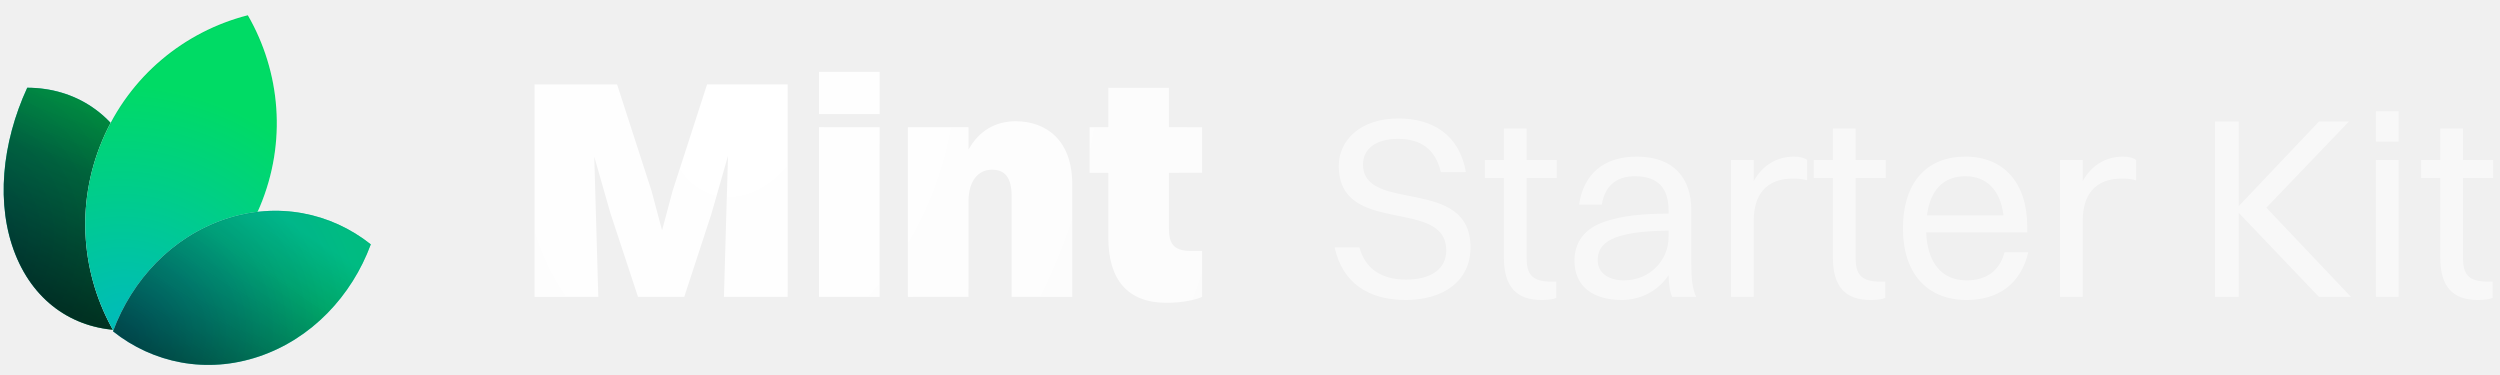
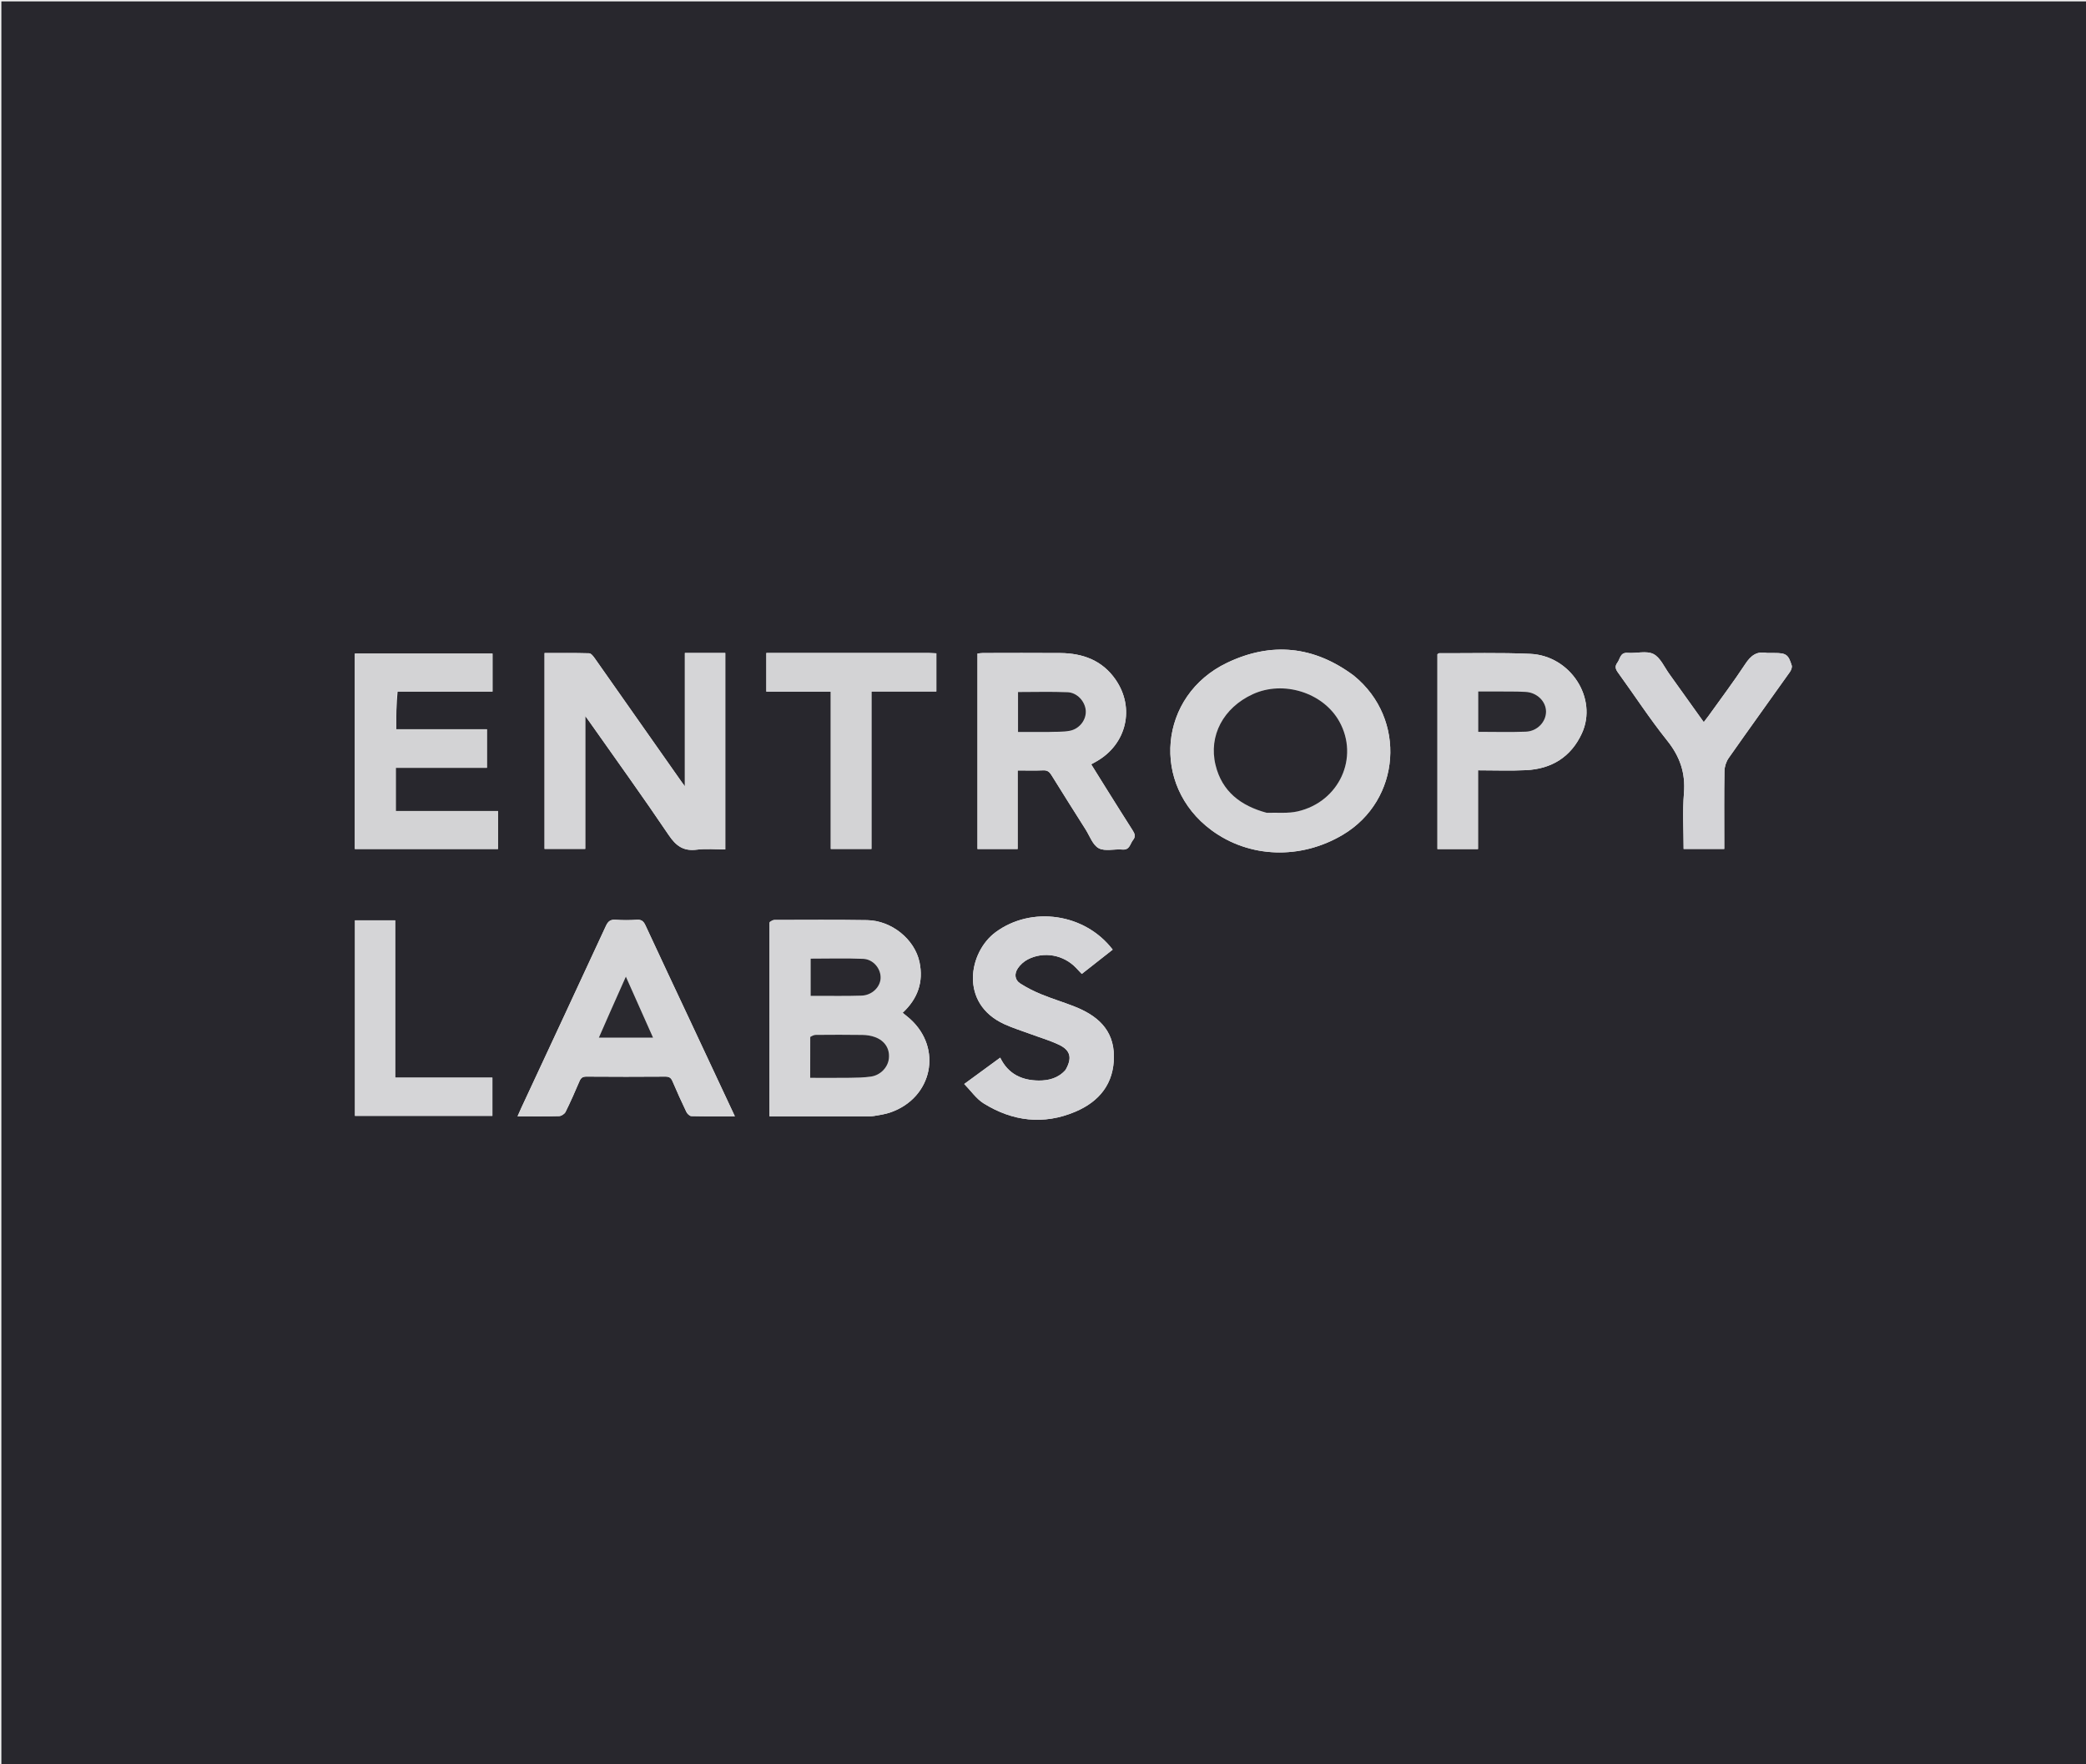
- <svg xmlns="http://www.w3.org/2000/svg" width="160" height="24" viewBox="0 0 160 24" fill="none">
-   <path d="M7.953 21.139C4.896 21.13 2.255 19.458 0.987 16.29C-0.28 13.121 0.109 9.163 1.744 5.615C4.801 5.624 7.442 7.296 8.71 10.465C9.977 13.633 9.588 17.591 7.953 21.139Z" fill="white" />
-   <path d="M7.953 21.139C4.896 21.13 2.255 19.458 0.987 16.29C-0.28 13.121 0.109 9.163 1.744 5.615C4.801 5.624 7.442 7.296 8.71 10.465C9.977 13.633 9.588 17.591 7.953 21.139Z" fill="url(#paint0_radial_115_109)" />
-   <path d="M7.953 21.139C4.896 21.13 2.255 19.458 0.987 16.29C-0.28 13.121 0.109 9.163 1.744 5.615C4.801 5.624 7.442 7.296 8.71 10.465C9.977 13.633 9.588 17.591 7.953 21.139Z" fill="black" fill-opacity="0.5" style="mix-blend-mode:hard-light" />
-   <path d="M7.953 21.139C4.896 21.13 2.255 19.458 0.987 16.29C-0.28 13.121 0.109 9.163 1.744 5.615C4.801 5.624 7.442 7.296 8.71 10.465C9.977 13.633 9.588 17.591 7.953 21.139Z" fill="url(#paint1_linear_115_109)" fill-opacity="0.5" style="mix-blend-mode:hard-light" />
-   <path d="M7.935 21.111C4.897 21.096 2.274 19.431 1.013 16.279C-0.248 13.124 0.136 9.182 1.762 5.643C4.8 5.659 7.423 7.324 8.684 10.476C9.945 13.63 9.561 17.572 7.935 21.111Z" stroke="url(#paint2_linear_115_109)" stroke-opacity="0.05" stroke-width="0.056" />
-   <path d="M7.31 21.257C11.354 20.221 14.884 17.375 16.628 13.236C18.373 9.097 17.945 4.587 15.86 0.976C11.816 2.012 8.287 4.858 6.542 8.998C4.797 13.137 5.225 17.646 7.31 21.257Z" fill="white" />
-   <path d="M7.31 21.257C11.354 20.221 14.884 17.375 16.628 13.236C18.373 9.097 17.945 4.587 15.86 0.976C11.816 2.012 8.287 4.858 6.542 8.998C4.797 13.137 5.225 17.646 7.31 21.257Z" fill="url(#paint3_radial_115_109)" />
-   <path d="M16.602 13.225C14.864 17.349 11.351 20.187 7.324 21.225C5.253 17.624 4.829 13.132 6.568 9.009C8.306 4.885 11.819 2.047 15.846 1.009C17.918 4.61 18.341 9.101 16.602 13.225Z" stroke="url(#paint4_linear_115_109)" stroke-opacity="0.05" stroke-width="0.056" />
-   <path d="M7.234 21.207C9.789 23.237 13.21 23.951 16.577 22.814C19.944 21.677 22.506 18.945 23.73 15.638C21.175 13.608 17.754 12.894 14.387 14.031C11.02 15.168 8.458 17.901 7.234 21.207Z" fill="white" />
-   <path d="M7.234 21.207C9.789 23.237 13.21 23.951 16.577 22.814C19.944 21.677 22.506 18.945 23.73 15.638C21.175 13.608 17.754 12.894 14.387 14.031C11.02 15.168 8.458 17.901 7.234 21.207Z" fill="url(#paint5_radial_115_109)" />
-   <path d="M7.234 21.207C9.789 23.237 13.21 23.951 16.577 22.814C19.944 21.677 22.506 18.945 23.73 15.638C21.175 13.608 17.754 12.894 14.387 14.031C11.02 15.168 8.458 17.901 7.234 21.207Z" fill="black" fill-opacity="0.2" style="mix-blend-mode:hard-light" />
-   <path d="M7.234 21.207C9.789 23.237 13.21 23.951 16.577 22.814C19.944 21.677 22.506 18.945 23.73 15.638C21.175 13.608 17.754 12.894 14.387 14.031C11.02 15.168 8.458 17.901 7.234 21.207Z" fill="url(#paint6_linear_115_109)" fill-opacity="0.5" style="mix-blend-mode:hard-light" />
-   <path d="M16.568 22.787C13.218 23.918 9.814 23.212 7.267 21.198C8.492 17.907 11.044 15.189 14.396 14.058C17.747 12.927 21.15 13.633 23.697 15.648C22.472 18.938 19.92 21.656 16.568 22.787Z" stroke="url(#paint7_linear_115_109)" stroke-opacity="0.05" stroke-width="0.056" />
-   <path d="M34.212 19V5.4H39.492L41.692 12.2L42.372 14.74L43.052 12.2L45.252 5.4H50.412V19H46.332L46.592 9.98L45.532 13.68L43.792 19H40.832L39.052 13.6L38.032 10.02L38.292 19H34.212ZM52.416 7.3V4.6H56.295V7.3H52.416ZM52.416 19V8.14H56.295V19H52.416ZM58.104 19V8.14H61.984V9.58C62.664 8.34 63.744 7.76 65.004 7.76C66.964 7.76 68.624 8.98 68.624 11.78V19H64.744V12.56C64.744 11.34 64.304 10.86 63.484 10.86C62.604 10.86 61.984 11.58 61.984 12.88V19H58.104ZM70.933 15.22V11.06H69.733V8.14H70.933V5.62H74.813V8.14H76.933V11.06H74.813V14.6C74.813 15.5 75.033 16.06 76.213 16.06H76.933V19C76.493 19.2 75.673 19.38 74.653 19.38C72.153 19.38 70.933 17.88 70.933 15.22Z" fill="url(#paint8_radial_115_109)" />
-   <path d="M87.232 10.519C87.232 13.687 94.112 11.229 94.112 15.832C94.112 17.994 92.364 19.198 89.971 19.198C87.562 19.198 85.912 18.093 85.417 15.832H87.001C87.364 17.169 88.371 17.895 89.987 17.895C91.671 17.895 92.561 17.152 92.561 16.03C92.561 12.598 85.681 15.155 85.681 10.618C85.681 9.001 87.034 7.582 89.509 7.582C91.671 7.582 93.403 8.621 93.816 11.014H92.215C91.868 9.529 90.912 8.886 89.476 8.886C88.057 8.886 87.232 9.529 87.232 10.519ZM96.25 16.476V11.393H95.029V10.239H96.25V8.226H97.702V10.239H99.632V11.393H97.702V16.476C97.702 17.532 98.015 18.026 99.302 18.026H99.599V19.066C99.434 19.148 99.071 19.198 98.659 19.198C97.025 19.198 96.25 18.323 96.25 16.476ZM102.516 13.093H101.064C101.345 11.162 102.615 10.024 104.76 10.024C107.103 10.024 108.242 11.393 108.242 13.44V16.888C108.242 17.895 108.324 18.521 108.555 19H107.021C106.856 18.654 106.806 18.142 106.79 17.614C106.047 18.72 104.859 19.198 103.803 19.198C101.988 19.198 100.767 18.357 100.767 16.69C100.767 15.486 101.427 14.611 102.714 14.182C103.902 13.786 105.107 13.687 106.79 13.671V13.473C106.79 12.053 106.13 11.278 104.628 11.278C103.374 11.278 102.698 11.971 102.516 13.093ZM102.252 16.657C102.252 17.465 102.929 17.944 103.952 17.944C105.569 17.944 106.79 16.674 106.79 15.172V14.759C103.061 14.793 102.252 15.585 102.252 16.657ZM110.787 19V10.239H112.239V11.591C112.833 10.519 113.774 10.024 114.83 10.024C115.176 10.024 115.49 10.107 115.655 10.239V11.542C115.407 11.46 115.094 11.427 114.747 11.427C112.998 11.427 112.239 12.515 112.239 14.1V19H110.787ZM117.305 16.476V11.393H116.084V10.239H117.305V8.226H118.757V10.239H120.688V11.393H118.757V16.476C118.757 17.532 119.071 18.026 120.358 18.026H120.655V19.066C120.49 19.148 120.127 19.198 119.714 19.198C118.081 19.198 117.305 18.323 117.305 16.476ZM129.809 16.145C129.33 18.192 127.862 19.198 125.865 19.198C123.324 19.198 121.79 17.482 121.79 14.627C121.79 11.658 123.324 10.024 125.783 10.024C128.258 10.024 129.743 11.723 129.743 14.512V14.875H123.275C123.357 16.838 124.281 17.944 125.865 17.944C127.103 17.944 127.977 17.35 128.291 16.145H129.809ZM125.783 11.278C124.38 11.278 123.539 12.152 123.324 13.786H128.225C128.027 12.169 127.152 11.278 125.783 11.278ZM131.843 19V10.239H133.295V11.591C133.889 10.519 134.829 10.024 135.885 10.024C136.232 10.024 136.545 10.107 136.71 10.239V11.542C136.463 11.46 136.149 11.427 135.803 11.427C134.054 11.427 133.295 12.515 133.295 14.1V19H131.843ZM141.763 19V7.78H143.281V13.192L148.413 7.78H150.327L145.047 13.291L150.459 19H148.413L143.281 13.621V19H141.763ZM152.06 9.067V7.12H153.512V9.067H152.06ZM152.06 19V10.239H153.512V19H152.06ZM156.178 16.476V11.393H154.957V10.239H156.178V8.226H157.63V10.239H159.56V11.393H157.63V16.476C157.63 17.532 157.943 18.026 159.23 18.026H159.527V19.066C159.362 19.148 158.999 19.198 158.587 19.198C156.953 19.198 156.178 18.323 156.178 16.476Z" fill="white" fill-opacity="0.55" />
-   <defs>
-     <radialGradient id="paint0_radial_115_109" cx="0" cy="0" r="1" gradientUnits="userSpaceOnUse" gradientTransform="translate(-3.00503 15.023) rotate(-10.029) scale(17.9572 17.784)">
-       <stop stop-color="#00B0BB" />
-       <stop offset="1" stop-color="#00DB65" />
-     </radialGradient>
-     <linearGradient id="paint1_linear_115_109" x1="7.39" y1="4.813" x2="1.63" y2="18.689" gradientUnits="userSpaceOnUse">
-       <stop stop-color="#18E299" />
-       <stop offset="1" />
-     </linearGradient>
-     <linearGradient id="paint2_linear_115_109" x1="7.948" y1="8.016" x2="1.761" y2="18.746" gradientUnits="userSpaceOnUse">
-       <stop />
-       <stop offset="1" stop-opacity="0" />
-     </linearGradient>
-     <radialGradient id="paint3_radial_115_109" cx="0" cy="0" r="1" gradientUnits="userSpaceOnUse" gradientTransform="translate(8.11404 20.8822) rotate(-75.7542) scale(21.6246 23.7772)">
-       <stop stop-color="#00BBBB" />
-       <stop offset="0.713" stop-color="#00DB65" />
-     </radialGradient>
-     <linearGradient id="paint4_linear_115_109" x1="7.602" y1="5.871" x2="15.556" y2="16.372" gradientUnits="userSpaceOnUse">
-       <stop />
-       <stop offset="1" stop-opacity="0" />
-     </linearGradient>
-     <radialGradient id="paint5_radial_115_109" cx="0" cy="0" r="1" gradientUnits="userSpaceOnUse" gradientTransform="translate(7.84537 21.5181) rotate(-20.3525) scale(18.5603 17.32)">
-       <stop stop-color="#00B0BB" />
-       <stop offset="1" stop-color="#00DB65" />
-     </radialGradient>
-     <linearGradient id="paint6_linear_115_109" x1="16.808" y1="13.007" x2="10.041" y2="22.994" gradientUnits="userSpaceOnUse">
-       <stop stop-color="#00B1BC" />
-       <stop offset="1" />
-     </linearGradient>
-     <linearGradient id="paint7_linear_115_109" x1="16.808" y1="13.007" x2="14.169" y2="23.841" gradientUnits="userSpaceOnUse">
-       <stop />
-       <stop offset="1" stop-opacity="0" />
-     </linearGradient>
-     <radialGradient id="paint8_radial_115_109" cx="0" cy="0" r="1" gradientUnits="userSpaceOnUse" gradientTransform="translate(47.2781 7) rotate(19.0047) scale(67.5582 85.7506)">
-       <stop stop-color="white" />
-       <stop offset="1" stop-color="white" stop-opacity="0.5" />
-     </radialGradient>
-   </defs>
+ <svg xmlns="http://www.w3.org/2000/svg" version="1.1" id="Layer_1" x="0px" y="0px" width="100%" viewBox="0 0 1519 1284" enable-background="new 0 0 1519 1284" xml:space="preserve">
+   <path fill="#28272D" opacity="1" stroke="none" d=" M899,1285   C599.333,1285 300.167,1285 1,1285   C1,857 1,429 1,1   C507.333,1 1013.666,1 1520,1   C1520,429 1520,856.999 1520,1285   C1313.167,1285 1106.333,1285 899,1285  M513.499,475.483   C508.755,475.483 504.01,475.483 498.721,475.483   C498.721,508.096 498.721,539.874 498.721,572.579   C497.385,570.761 496.68,569.838 496.013,568.888   C475.072,539.062 454.15,509.223 433.156,479.434   C432.083,477.911 430.437,475.735 429.004,475.693   C418.226,475.377 407.434,475.52 396.531,475.52   C396.531,523.412 396.531,570.749 396.531,618.139   C406.467,618.139 416.034,618.139 426.169,618.139   C426.169,585.957 426.169,554.15 426.169,521.333   C427.626,523.339 428.413,524.395 429.17,525.471   C448.511,552.964 468.183,580.235 486.975,608.098   C492.318,616.02 497.763,619.943 507.438,618.687   C514.239,617.805 521.248,618.517 528.14,618.517   C528.14,570.462 528.14,523.227 528.14,475.483   C523.403,475.483 518.946,475.483 513.499,475.483  M560.334,671.877   C560.334,718.777 560.334,765.677 560.334,812.844   C584.107,812.844 607.085,812.849 630.064,812.835   C632.228,812.833 634.431,812.941 636.547,812.586   C640.471,811.928 644.475,811.35 648.217,810.071   C679.027,799.54 686.605,763.275 662.552,741.8   C660.901,740.326 659.132,738.984 657.291,737.477   C668.354,727.182 672.606,714.926 669.568,700.558   C666.052,683.928 649.211,670.291 631.448,670.009   C608.965,669.652 586.474,669.843 563.986,669.872   C562.804,669.874 561.622,670.572 560.334,671.877  M985.657,491.852   C956.836,470.361 925.889,467.192 893.631,482.576   C843.626,506.423 837.734,571.759 882.264,604.567   C909.738,624.809 946.988,626.116 977.707,607.916   C1020.213,582.732 1024.592,523.41 985.657,491.852  M805.449,573.996   C801.858,568.225 798.266,562.454 794.587,556.543   C796.053,555.732 797.214,555.104 798.363,554.454   C820.365,542.004 826.672,515.534 812.333,494.823   C802.68,480.88 788.521,475.667 772.186,475.526   C753.36,475.365 734.532,475.48 715.704,475.504   C714.432,475.506 713.16,475.744 711.789,475.882   C711.789,523.449 711.789,570.689 711.789,618.203   C721.618,618.203 731.177,618.203 741.03,618.203   C741.03,608.409 741.03,598.924 741.03,589.438   C741.03,580.019 741.03,570.6 741.03,561.005   C747.741,561.005 753.737,561.182 759.714,560.929   C762.631,560.805 764.142,561.955 765.597,564.305   C773.83,577.602 782.189,590.82 790.558,604.032   C793.575,608.795 795.742,615.352 800.11,617.658   C804.704,620.083 811.495,618.086 817.274,618.605   C822.73,619.095 822.842,614.406 825.06,611.672   C827.128,609.125 826.331,607.051 824.741,604.58   C818.349,594.647 812.146,584.594 805.449,573.996  M289.535,503.581   C312.597,503.581 335.658,503.581 358.645,503.581   C358.645,493.758 358.645,484.84 358.645,475.92   C324.99,475.92 291.642,475.92 258.376,475.92   C258.376,523.601 258.376,570.834 258.376,618.224   C293.262,618.224 327.839,618.224 362.641,618.224   C362.641,608.992 362.641,600.061 362.641,590.539   C337.774,590.539 313.045,590.539 288.191,590.539   C288.191,579.768 288.191,569.593 288.191,559.086   C310.575,559.086 332.542,559.086 354.566,559.086   C354.566,549.682 354.566,540.621 354.566,531.014   C332.178,531.014 310.122,531.014 288.556,531.014   C288.556,521.56 288.556,512.667 289.535,503.581  M501.798,741.657   C491.197,719.081 480.542,696.531 470.062,673.899   C468.698,670.954 467.249,669.504 463.779,669.737   C458.636,670.083 453.432,670.102 448.292,669.735   C444.535,669.466 442.783,670.847 441.229,674.206   C420.778,718.421 400.169,762.564 379.606,806.727   C378.728,808.613 377.909,810.526 376.879,812.84   C387.479,812.84 397.313,812.982 407.134,812.7   C408.767,812.653 411.093,811.129 411.824,809.655   C415.442,802.362 418.728,794.897 421.918,787.402   C422.96,784.954 424.162,783.904 427.016,783.926   C446.181,784.075 465.349,784.071 484.515,783.93   C487.32,783.909 488.648,784.84 489.711,787.33   C492.911,794.821 496.261,802.253 499.786,809.596   C500.434,810.946 502.154,812.664 503.417,812.695   C513.7,812.946 523.992,812.837 535.11,812.837   C523.9,788.932 512.981,765.647 501.798,741.657  M775.838,779.169   C770.707,785.067 763.656,786.854 756.464,786.806   C744.292,786.726 734.119,782.177 728.345,770.137   C719.556,776.571 711.401,782.541 702.15,789.312   C707.023,794.291 710.904,800.095 716.307,803.452   C737.361,816.533 759.935,819.285 783.043,809.506   C800.557,802.094 811.196,788.997 811.134,769.159   C811.073,749.582 798.781,739.293 782.144,732.786   C774.255,729.7 766.119,727.235 758.286,724.023   C752.959,721.838 747.723,719.217 742.891,716.101   C738.729,713.417 738.604,708.899 741.165,705.085   C742.931,702.455 745.622,700.047 748.443,698.594   C760.193,692.538 774.587,695.263 783.644,704.837   C784.973,706.241 786.303,707.644 787.742,709.164   C795.452,703.108 802.855,697.294 810.248,691.487   C790.066,665.067 751.291,659.492 725.102,678.699   C705.302,693.22 698.485,730.767 731.396,745.773   C737.576,748.591 744.123,750.605 750.507,752.974   C757.353,755.514 764.425,757.572 771.001,760.68   C779.568,764.728 780.929,770.33 775.838,779.169  M1046.727,525.499   C1046.727,556.412 1046.727,587.326 1046.727,618.232   C1056.861,618.232 1066.303,618.232 1076.268,618.232   C1076.268,599.06 1076.268,580.163 1076.268,560.904   C1088.269,560.904 1099.765,561.353 1111.212,560.802   C1129.86,559.904 1143.971,551.21 1151.888,534.045   C1163.617,508.618 1143.701,477.447 1114.342,476.107   C1092.241,475.098 1070.067,475.724 1047.925,475.646   C1047.659,475.645 1047.391,475.96 1046.726,476.378   C1046.726,492.25 1046.726,508.375 1046.727,525.499  M1286.57,475.482   C1279.179,473.954 1274.879,477.431 1270.885,483.503   C1262.385,496.423 1253.058,508.798 1244.056,521.387   C1243.044,522.802 1241.943,524.154 1240.659,525.828   C1232.056,513.785 1223.872,502.252 1215.598,490.785   C1211.912,485.676 1209.024,478.745 1203.98,476.21   C1198.906,473.66 1191.579,475.874 1185.287,475.383   C1179.697,474.946 1179.862,479.705 1177.763,482.503   C1175.88,485.013 1176.256,487.03 1178.088,489.559   C1190.099,506.133 1201.287,523.351 1214.053,539.313   C1223.318,550.898 1227.442,562.839 1226.225,577.636   C1225.126,591.006 1225.993,604.537 1225.993,618.173   C1235.963,618.173 1245.524,618.173 1255.581,618.173   C1255.581,616.039 1255.581,614.246 1255.581,612.453   C1255.581,595.462 1255.422,578.469 1255.721,561.484   C1255.777,558.272 1256.955,554.603 1258.799,551.974   C1273.512,530.992 1288.535,510.227 1303.362,489.324   C1304.284,488.025 1305.118,485.891 1304.702,484.544   C1302.225,476.531 1300.553,475.482 1292.032,475.482   C1290.533,475.482 1289.034,475.482 1286.57,475.482  M676.281,475.471   C636.984,475.471 597.686,475.471 558.042,475.471   C558.042,484.973 558.042,494.034 558.042,503.62   C573.789,503.62 589.193,503.62 604.966,503.62   C604.966,542.085 604.966,580.029 604.966,618.188   C614.912,618.188 624.474,618.188 634.574,618.188   C634.574,579.943 634.574,542.034 634.574,503.491   C650.659,503.491 666.216,503.491 681.829,503.491   C681.829,493.898 681.829,484.946 681.829,475.712   C680.162,475.624 678.694,475.548 676.281,475.471  M287.763,759.5   C287.763,729.738 287.763,699.975 287.763,670.16   C277.557,670.16 267.994,670.16 258.475,670.16   C258.475,717.855 258.475,765.211 258.475,812.508   C292.11,812.508 325.343,812.508 358.553,812.508   C358.553,803.12 358.553,794.075 358.553,784.682   C334.89,784.682 311.616,784.682 287.763,784.682   C287.763,776.391 287.763,768.446 287.763,759.5  z" />
+   <path fill="#D5D5D7" opacity="1" stroke="none" d=" M513.994,475.483   C518.946,475.483 523.403,475.483 528.14,475.483   C528.14,523.227 528.14,570.462 528.14,618.517   C521.248,618.517 514.239,617.805 507.438,618.687   C497.763,619.943 492.318,616.02 486.975,608.098   C468.183,580.235 448.511,552.964 429.17,525.471   C428.413,524.395 427.626,523.339 426.169,521.333   C426.169,554.15 426.169,585.957 426.169,618.139   C416.034,618.139 406.467,618.139 396.531,618.139   C396.531,570.749 396.531,523.412 396.531,475.52   C407.434,475.52 418.226,475.377 429.004,475.693   C430.437,475.735 432.083,477.911 433.156,479.434   C454.15,509.223 475.072,539.062 496.013,568.888   C496.68,569.838 497.385,570.761 498.721,572.579   C498.721,539.874 498.721,508.096 498.721,475.483   C504.01,475.483 508.755,475.483 513.994,475.483  z" />
+   <path fill="#D5D5D7" opacity="1" stroke="none" d=" M560.387,671.411   C561.622,670.572 562.804,669.874 563.986,669.872   C586.474,669.843 608.965,669.652 631.448,670.009   C649.211,670.291 666.052,683.928 669.568,700.558   C672.606,714.926 668.354,727.182 657.291,737.477   C659.132,738.984 660.901,740.326 662.552,741.8   C686.605,763.275 679.027,799.54 648.217,810.071   C644.475,811.35 640.471,811.928 636.547,812.586   C634.431,812.941 632.228,812.833 630.064,812.835   C607.085,812.849 584.107,812.844 560.334,812.844   C560.334,765.677 560.334,718.777 560.387,671.411  M589.974,755.59   C589.974,765.188 589.974,774.785 589.974,784.829   C599.961,784.829 609.408,784.921 618.852,784.793   C623.991,784.723 629.179,784.65 634.248,783.911   C641.262,782.889 646.636,777.079 647.285,770.67   C647.989,763.716 644.446,757.902 637.27,755.206   C634.384,754.121 631.126,753.639 628.026,753.587   C616.713,753.4 605.396,753.474 594.081,753.557   C592.737,753.567 591.398,754.239 589.974,755.59  M596.569,725.159   C606.865,725.119 617.17,725.314 627.456,724.96   C634.917,724.703 640.929,718.842 641.247,712.364   C641.585,705.49 636.021,698.502 628.586,698.19   C615.876,697.656 603.128,698.043 590.307,698.043   C590.307,707.218 590.307,716.071 590.307,725.159   C592.297,725.159 593.943,725.159 596.569,725.159  z" />
+   <path fill="#D6D6D8" opacity="1" stroke="none" d=" M985.951,492.051   C1024.592,523.41 1020.213,582.732 977.707,607.916   C946.988,626.116 909.738,624.809 882.264,604.567   C837.734,571.759 843.626,506.423 893.631,482.576   C925.889,467.192 956.836,470.361 985.951,492.051  M922.829,591.919   C930.251,591.609 937.937,592.44 945.049,590.791   C975.246,583.789 989.878,551.593 975.29,525.381   C963.564,504.311 934.547,495.18 912.171,505.518   C890.91,515.342 879.93,535.628 885.152,557.097   C889.839,576.366 903.542,586.775 922.829,591.919  z" />
+   <path fill="#D5D5D7" opacity="1" stroke="none" d=" M805.661,574.29   C812.146,584.594 818.349,594.647 824.741,604.58   C826.331,607.051 827.128,609.125 825.06,611.672   C822.842,614.406 822.73,619.095 817.274,618.605   C811.495,618.086 804.704,620.083 800.11,617.658   C795.742,615.352 793.575,608.795 790.558,604.032   C782.189,590.82 773.83,577.602 765.597,564.305   C764.142,561.955 762.631,560.805 759.714,560.929   C753.737,561.182 747.741,561.005 741.03,561.005   C741.03,570.6 741.03,580.019 741.03,589.438   C741.03,598.924 741.03,608.409 741.03,618.203   C731.177,618.203 721.618,618.203 711.789,618.203   C711.789,570.689 711.789,523.449 711.789,475.882   C713.16,475.744 714.432,475.506 715.704,475.504   C734.532,475.48 753.36,475.365 772.186,475.526   C788.521,475.667 802.68,480.88 812.333,494.823   C826.672,515.534 820.365,542.004 798.363,554.454   C797.214,555.104 796.053,555.732 794.587,556.543   C798.266,562.454 801.858,568.225 805.661,574.29  M763.492,532.998   C768.631,532.759 773.876,533.085 778.885,532.149   C786.148,530.791 791.091,524.075 790.646,517.48   C790.197,510.831 784.469,504.33 777.398,504.038   C765.464,503.546 753.496,503.903 741.312,503.903   C741.312,513.528 741.312,523.087 741.312,532.998   C748.56,532.998 755.527,532.998 763.492,532.998  z" />
+   <path fill="#D3D3D5" opacity="1" stroke="none" d=" M289.045,503.677   C288.556,512.667 288.556,521.56 288.556,531.014   C310.122,531.014 332.178,531.014 354.566,531.014   C354.566,540.621 354.566,549.682 354.566,559.086   C332.542,559.086 310.575,559.086 288.191,559.086   C288.191,569.593 288.191,579.768 288.191,590.539   C313.045,590.539 337.774,590.539 362.641,590.539   C362.641,600.061 362.641,608.992 362.641,618.224   C327.839,618.224 293.262,618.224 258.376,618.224   C258.376,570.834 258.376,523.601 258.376,475.92   C291.642,475.92 324.99,475.92 358.645,475.92   C358.645,484.84 358.645,493.758 358.645,503.581   C335.658,503.581 312.597,503.581 289.045,503.677  z" />
+   <path fill="#D6D6D8" opacity="1" stroke="none" d=" M501.929,742.01   C512.981,765.647 523.9,788.932 535.11,812.837   C523.992,812.837 513.7,812.946 503.417,812.695   C502.154,812.664 500.434,810.946 499.786,809.596   C496.261,802.253 492.911,794.821 489.711,787.33   C488.648,784.84 487.32,783.909 484.515,783.93   C465.349,784.071 446.181,784.075 427.016,783.926   C424.162,783.904 422.96,784.954 421.918,787.402   C418.728,794.897 415.442,802.362 411.824,809.655   C411.093,811.129 408.767,812.653 407.134,812.7   C397.313,812.982 387.479,812.84 376.879,812.84   C377.909,810.526 378.728,808.613 379.606,806.727   C400.169,762.564 420.778,718.421 441.229,674.206   C442.783,670.847 444.535,669.466 448.292,669.735   C453.432,670.102 458.636,670.083 463.779,669.737   C467.249,669.504 468.698,670.954 470.062,673.899   C480.542,696.531 491.197,719.081 501.929,742.01  M444.031,737.518   C441.377,743.548 438.723,749.578 436.078,755.588   C449.339,755.588 462.164,755.588 475.55,755.588   C468.903,740.669 462.506,726.312 455.747,711.141   C451.6,720.442 447.953,728.626 444.031,737.518  z" />
+   <path fill="#D5D5D8" opacity="1" stroke="none" d=" M776.073,778.875   C780.929,770.33 779.568,764.728 771.001,760.68   C764.425,757.572 757.353,755.514 750.507,752.974   C744.123,750.605 737.576,748.591 731.396,745.773   C698.485,730.767 705.302,693.22 725.102,678.699   C751.291,659.492 790.066,665.067 810.248,691.487   C802.855,697.294 795.452,703.108 787.742,709.164   C786.303,707.644 784.973,706.241 783.644,704.837   C774.587,695.263 760.193,692.538 748.443,698.594   C745.622,700.047 742.931,702.455 741.165,705.085   C738.604,708.899 738.729,713.417 742.891,716.101   C747.723,719.217 752.959,721.838 758.286,724.023   C766.119,727.235 774.255,729.7 782.144,732.786   C798.781,739.293 811.073,749.582 811.134,769.159   C811.196,788.997 800.557,802.094 783.043,809.506   C759.935,819.285 737.361,816.533 716.307,803.452   C710.904,800.095 707.023,794.291 702.15,789.312   C711.401,782.541 719.556,776.571 728.345,770.137   C734.119,782.177 744.292,786.726 756.464,786.806   C763.656,786.854 770.707,785.067 776.073,778.875  z" />
+   <path fill="#D5D5D7" opacity="1" stroke="none" d=" M1046.726,524.999   C1046.726,508.375 1046.726,492.25 1046.726,476.378   C1047.391,475.96 1047.659,475.645 1047.925,475.646   C1070.067,475.724 1092.241,475.098 1114.342,476.107   C1143.701,477.447 1163.617,508.618 1151.888,534.045   C1143.971,551.21 1129.86,559.904 1111.212,560.802   C1099.765,561.353 1088.269,560.904 1076.268,560.904   C1076.268,580.163 1076.268,599.06 1076.268,618.232   C1066.303,618.232 1056.861,618.232 1046.727,618.232   C1046.727,587.326 1046.727,556.412 1046.726,524.999  M1087.514,503.505   C1083.891,503.505 1080.267,503.505 1076.431,503.505   C1076.431,513.599 1076.431,523.144 1076.431,532.885   C1088.224,532.885 1099.707,533.217 1111.159,532.775   C1119.546,532.451 1125.955,525.434 1125.801,517.935   C1125.651,510.665 1119.26,504.282 1110.982,503.812   C1103.509,503.388 1096.001,503.583 1087.514,503.505  z" />
+   <path fill="#D4D4D7" opacity="1" stroke="none" d=" M1287.052,475.482   C1289.034,475.482 1290.533,475.482 1292.032,475.482   C1300.553,475.482 1302.225,476.531 1304.702,484.544   C1305.118,485.891 1304.284,488.025 1303.362,489.324   C1288.535,510.227 1273.512,530.992 1258.799,551.974   C1256.955,554.603 1255.777,558.272 1255.721,561.484   C1255.422,578.469 1255.581,595.462 1255.581,612.453   C1255.581,614.246 1255.581,616.039 1255.581,618.173   C1245.524,618.173 1235.963,618.173 1225.993,618.173   C1225.993,604.537 1225.126,591.006 1226.225,577.636   C1227.442,562.839 1223.318,550.898 1214.053,539.313   C1201.287,523.351 1190.099,506.133 1178.088,489.559   C1176.256,487.03 1175.88,485.013 1177.763,482.503   C1179.862,479.705 1179.697,474.946 1185.287,475.383   C1191.579,475.874 1198.906,473.66 1203.98,476.21   C1209.024,478.745 1211.912,485.676 1215.598,490.785   C1223.872,502.252 1232.056,513.785 1240.659,525.828   C1241.943,524.154 1243.044,522.802 1244.056,521.387   C1253.058,508.798 1262.385,496.423 1270.885,483.503   C1274.879,477.431 1279.179,473.954 1287.052,475.482  z" />
+   <path fill="#D3D3D5" opacity="1" stroke="none" d=" M676.753,475.471   C678.694,475.548 680.162,475.624 681.829,475.712   C681.829,484.946 681.829,493.898 681.829,503.491   C666.216,503.491 650.659,503.491 634.574,503.491   C634.574,542.034 634.574,579.943 634.574,618.188   C624.474,618.188 614.912,618.188 604.966,618.188   C604.966,580.029 604.966,542.085 604.966,503.62   C589.193,503.62 573.789,503.62 558.042,503.62   C558.042,494.034 558.042,484.973 558.042,475.471   C597.686,475.471 636.984,475.471 676.753,475.471  z" />
+   <path fill="#D5D5D7" opacity="1" stroke="none" d=" M287.763,760   C287.763,768.446 287.763,776.391 287.763,784.682   C311.616,784.682 334.89,784.682 358.553,784.682   C358.553,794.075 358.553,803.12 358.553,812.508   C325.343,812.508 292.11,812.508 258.475,812.508   C258.475,765.211 258.475,717.855 258.475,670.16   C267.994,670.16 277.557,670.16 287.763,670.16   C287.763,699.975 287.763,729.738 287.763,760  z" />
+   <path fill="#2A292F" opacity="1" stroke="none" d=" M590.016,755.097   C591.398,754.239 592.737,753.567 594.081,753.557   C605.396,753.474 616.713,753.4 628.026,753.587   C631.126,753.639 634.384,754.121 637.27,755.206   C644.446,757.902 647.989,763.716 647.285,770.67   C646.636,777.079 641.262,782.889 634.248,783.911   C629.179,784.65 623.991,784.723 618.852,784.793   C609.408,784.921 599.961,784.829 589.974,784.829   C589.974,774.785 589.974,765.188 590.016,755.097  z" />
+   <path fill="#29282E" opacity="1" stroke="none" d=" M596.079,725.159   C593.943,725.159 592.297,725.159 590.307,725.159   C590.307,716.071 590.307,707.218 590.307,698.043   C603.128,698.043 615.876,697.656 628.586,698.19   C636.021,698.502 641.585,705.49 641.247,712.364   C640.929,718.842 634.917,724.703 627.456,724.96   C617.17,725.314 606.865,725.119 596.079,725.159  z" />
+   <path fill="#29282E" opacity="1" stroke="none" d=" M922.414,591.85   C903.542,586.775 889.839,576.366 885.152,557.097   C879.93,535.628 890.91,515.342 912.171,505.518   C934.547,495.18 963.564,504.311 975.29,525.381   C989.878,551.593 975.246,583.789 945.049,590.791   C937.937,592.44 930.251,591.609 922.414,591.85  z" />
+   <path fill="#29282E" opacity="1" stroke="none" d=" M762.993,532.998   C755.527,532.998 748.56,532.998 741.312,532.998   C741.312,523.087 741.312,513.528 741.312,503.903   C753.496,503.903 765.464,503.546 777.398,504.038   C784.469,504.33 790.197,510.831 790.646,517.48   C791.091,524.075 786.148,530.791 778.885,532.149   C773.876,533.085 768.631,532.759 762.993,532.998  z" />
+   <path fill="#2A292F" opacity="1" stroke="none" d=" M444.168,737.163   C447.953,728.626 451.6,720.442 455.747,711.141   C462.506,726.312 468.903,740.669 475.55,755.588   C462.164,755.588 449.339,755.588 436.078,755.588   C438.723,749.578 441.377,743.548 444.168,737.163  z" />
+   <path fill="#2A292F" opacity="1" stroke="none" d=" M1088.012,503.505   C1096.001,503.583 1103.509,503.388 1110.982,503.812   C1119.26,504.282 1125.651,510.665 1125.801,517.935   C1125.955,525.434 1119.546,532.451 1111.159,532.775   C1099.707,533.217 1088.224,532.885 1076.431,532.885   C1076.431,523.144 1076.431,513.599 1076.431,503.505   C1080.267,503.505 1083.891,503.505 1088.012,503.505  z" />
</svg>
